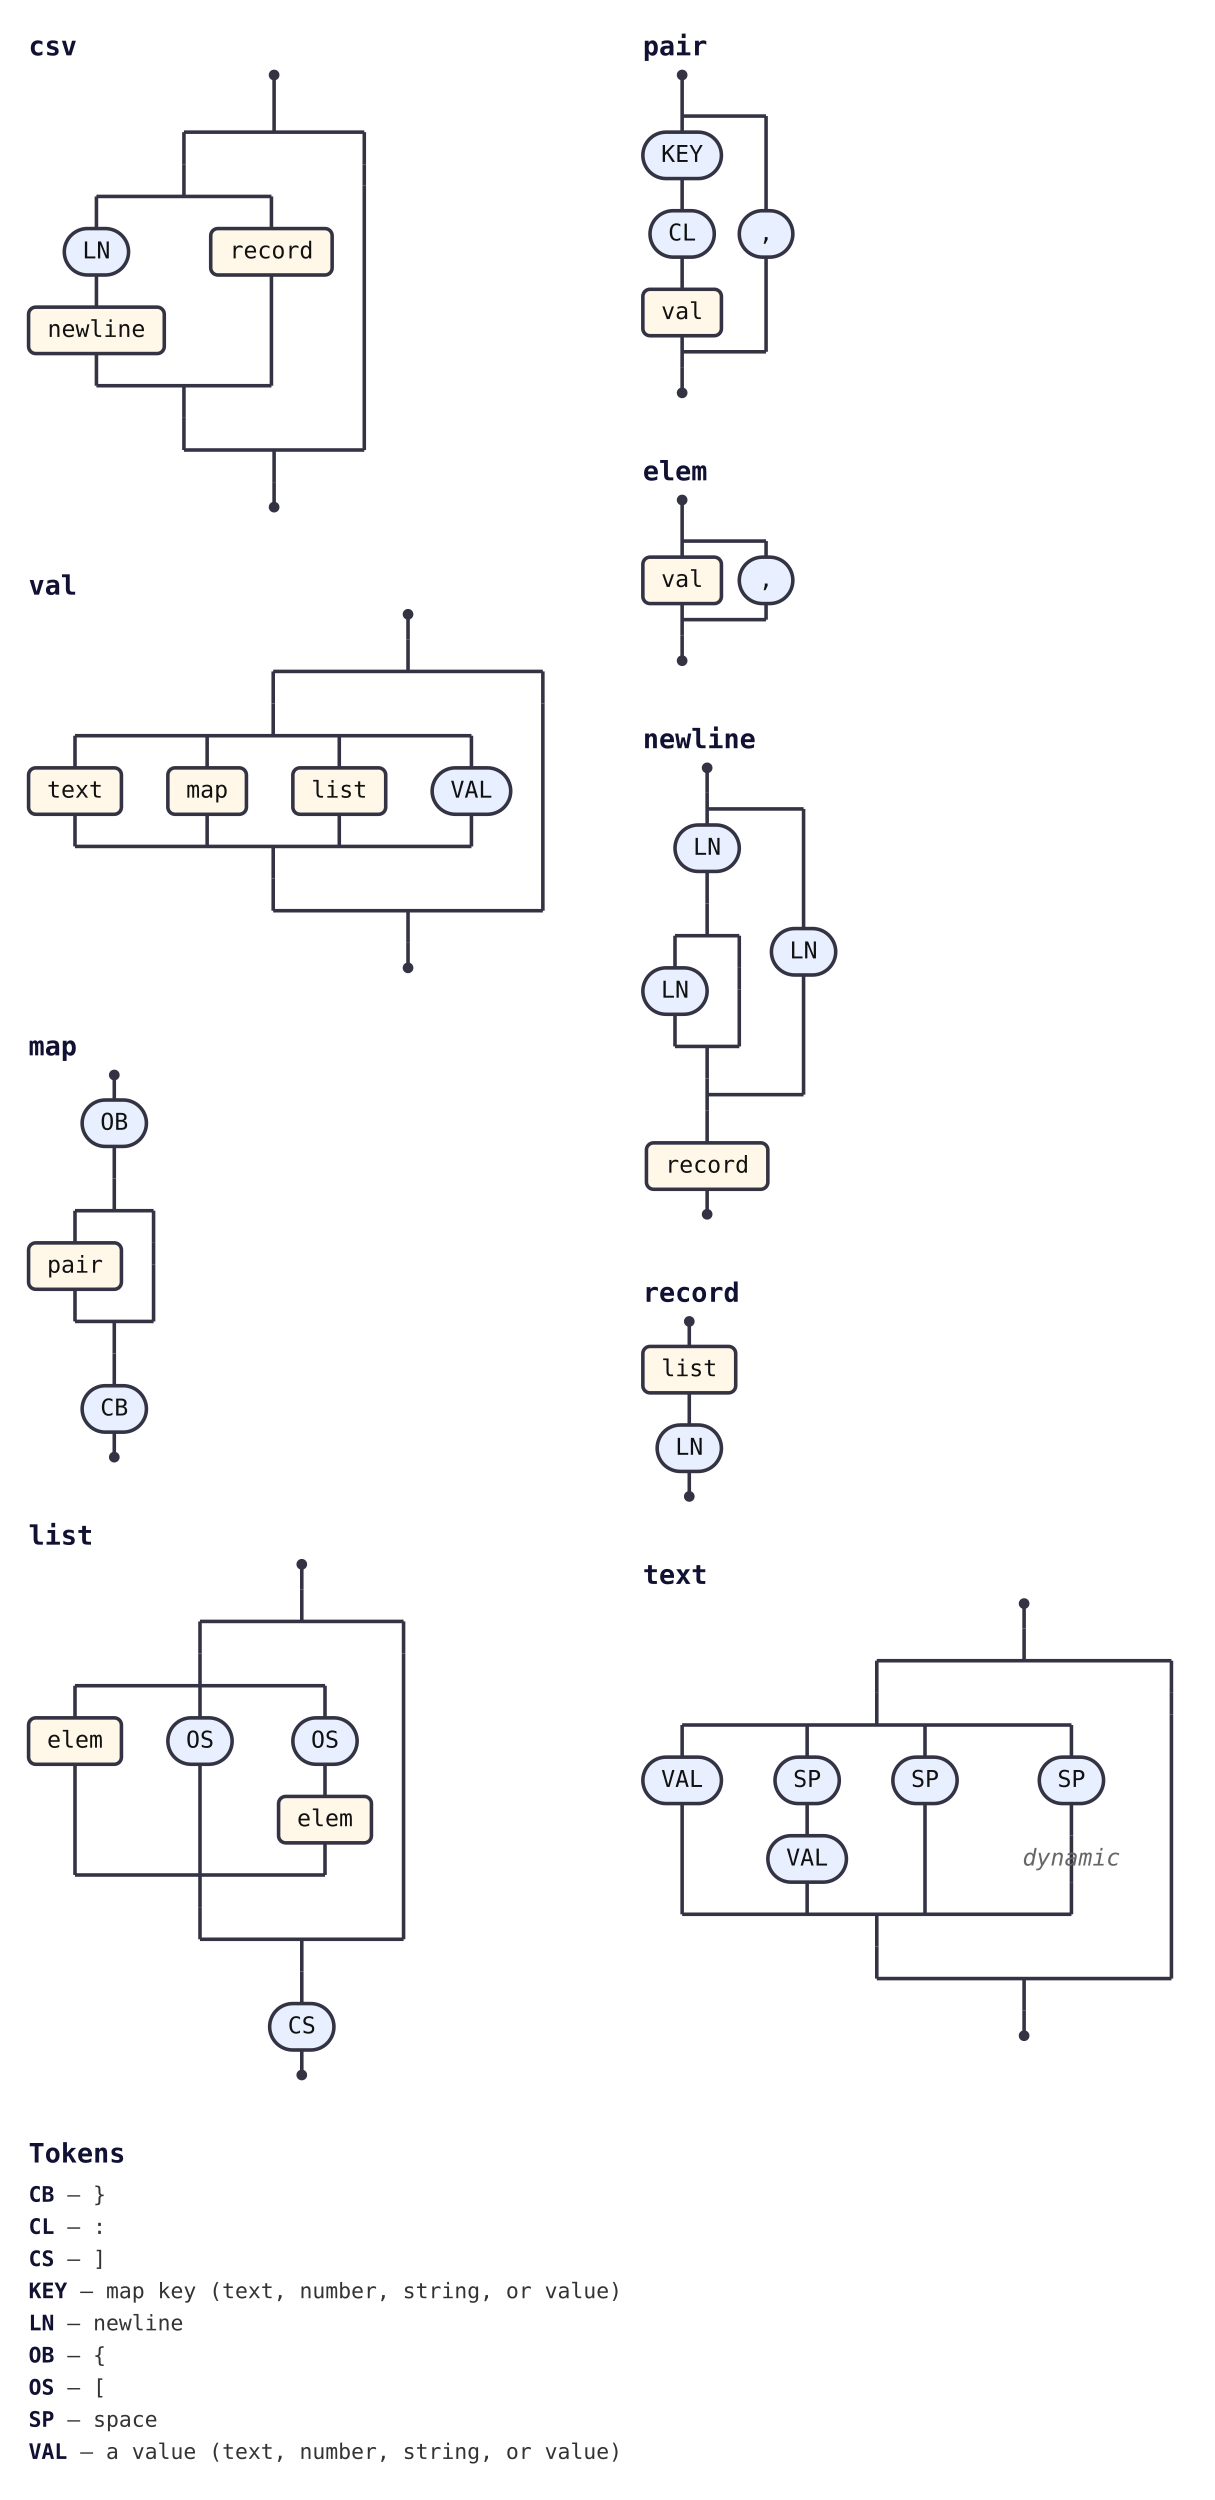
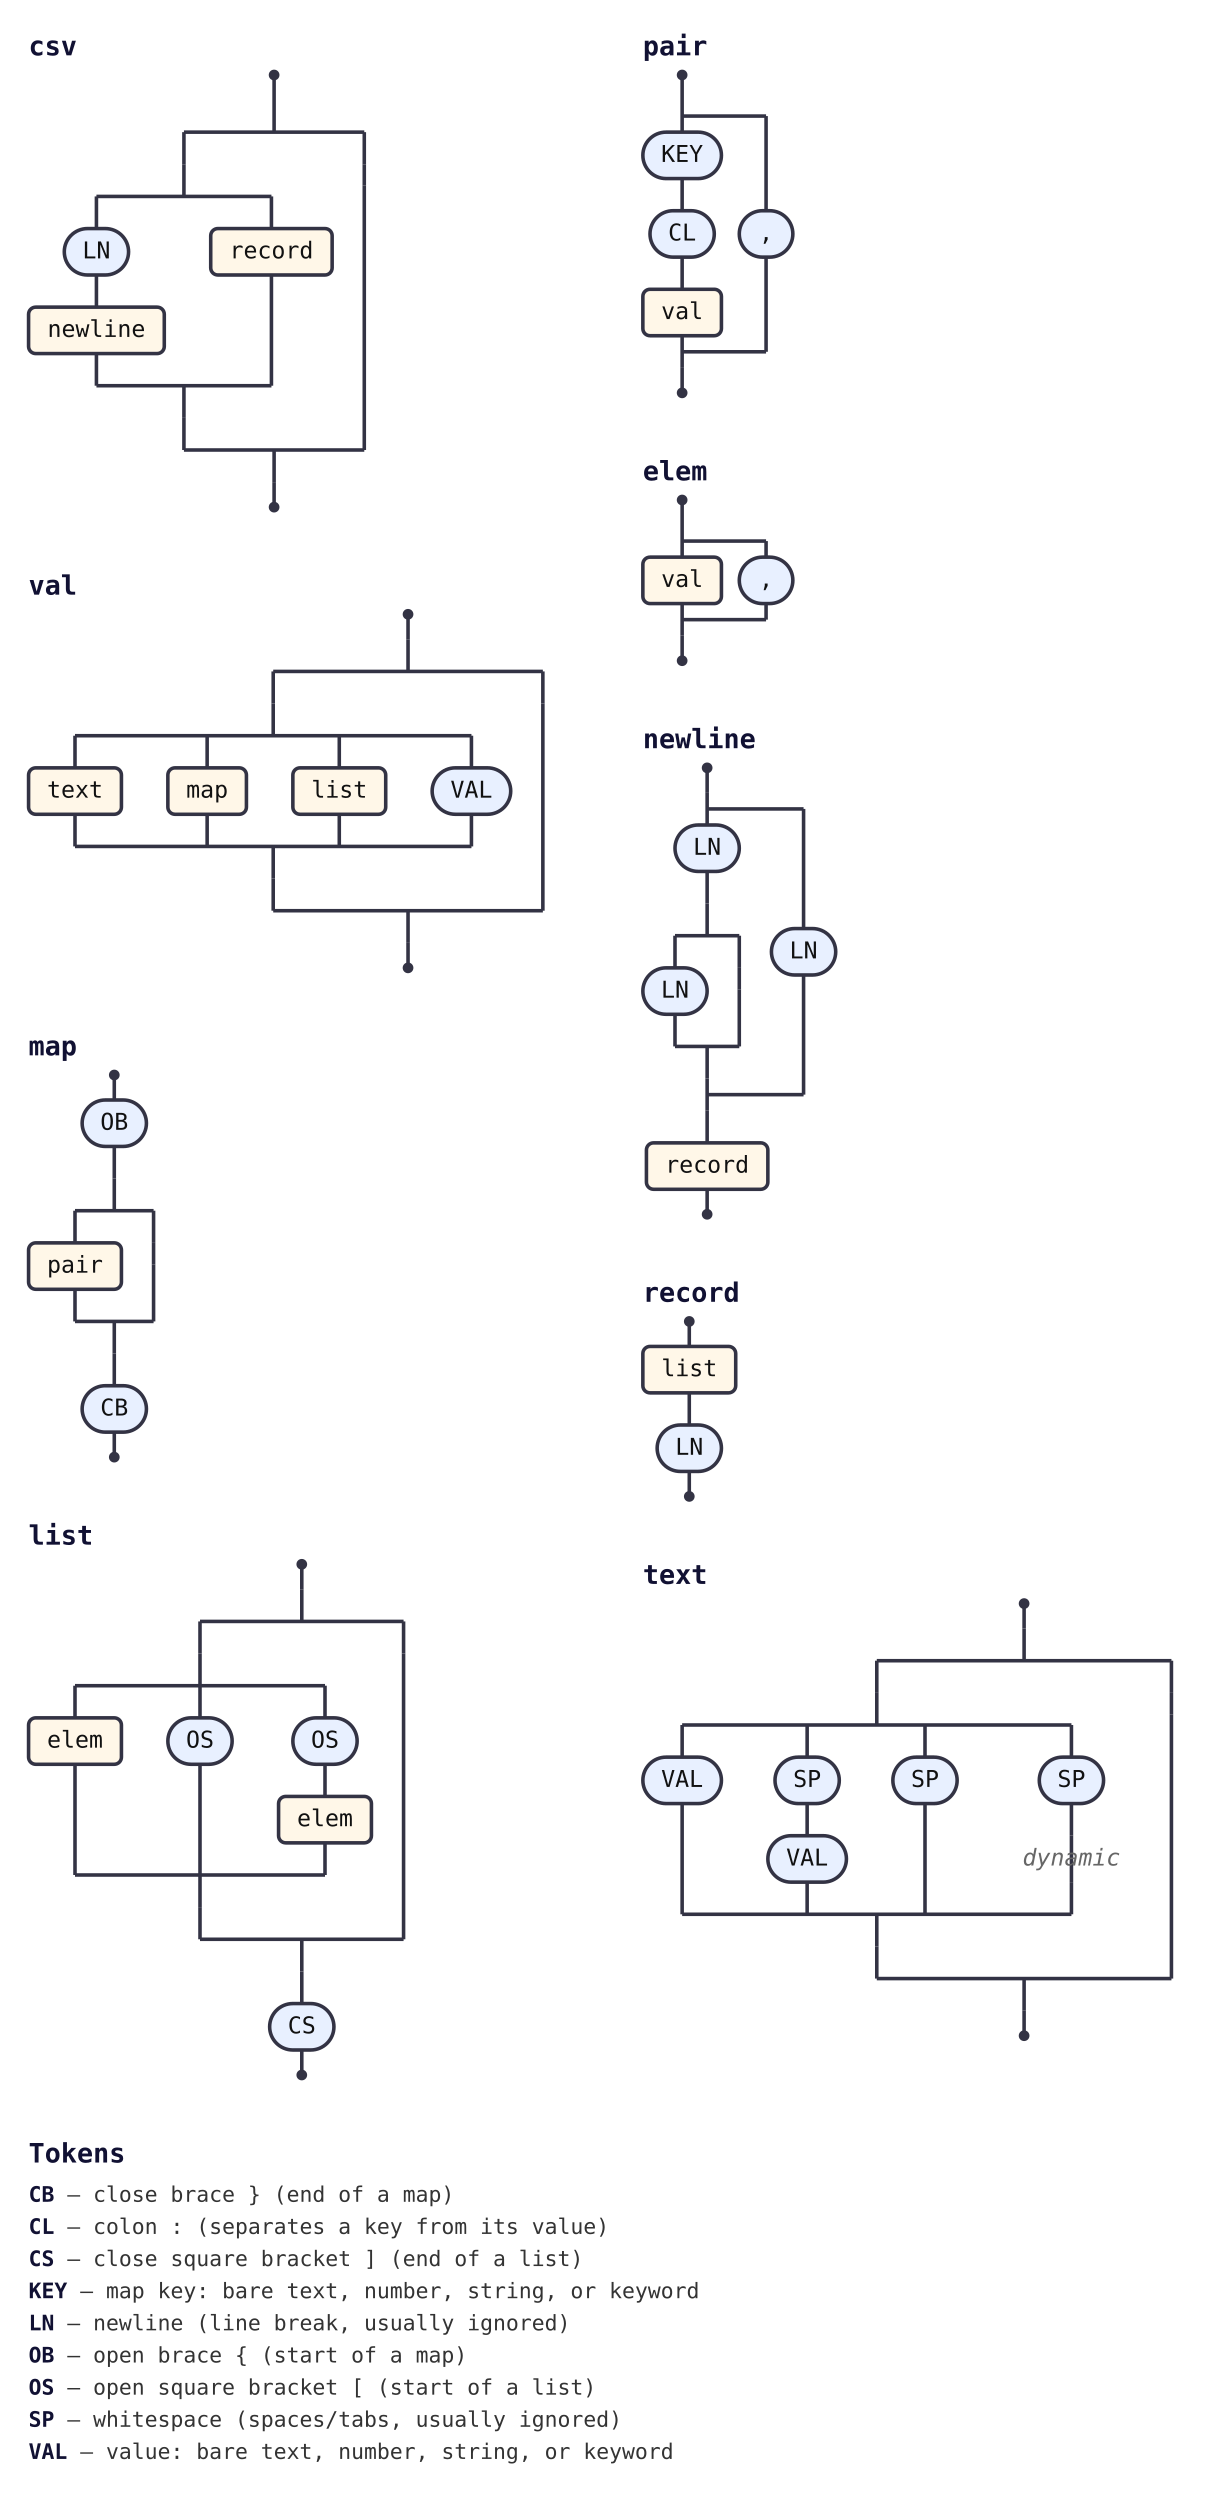
<svg xmlns="http://www.w3.org/2000/svg" class="railroad" width="680" height="1400" viewBox="0 0 680 1400">
  <style>svg.railroad{background:#fff;font-family:monospace;font-size:13px}.rr-line{stroke:#334;stroke-width:2;fill:none}.rr-cap{fill:#334}.rr-term{fill:#e8f0ff;stroke:#334;stroke-width:2}.rr-nonterm{fill:#fff7e8;stroke:#334;stroke-width:2}.rr-label{fill:#111;text-anchor:middle;dominant-baseline:middle}.rr-comment{fill:#666;font-style:italic;text-anchor:middle;dominant-baseline:middle}.rr-title{fill:#113;font-weight:bold;font-size:15px}.rr-legend{fill:#333;font-size:12px}.rr-legend-tok{fill:#113;font-weight:bold}a:hover .rr-nonterm{fill:#ffe6b3;cursor:pointer}</style>
  <g>
    <g id="csv">
      <text class="rr-title" x="16" y="31">csv</text>
      <circle class="rr-cap" cx="153.5" cy="42" r="3" />
      <path class="rr-line" d="M153.5 42V56" />
      <path class="rr-line" d="M153.5 56V74" />
      <path class="rr-line" d="M103 74H204" />
      <path class="rr-line" d="M103 252H204" />
      <path class="rr-line" d="M153.5 252V270" />
      <path class="rr-line" d="M103 74V92" />
      <path class="rr-line" d="M103 92V110" />
      <path class="rr-line" d="M54 110H152" />
      <path class="rr-line" d="M54 216H152" />
      <path class="rr-line" d="M103 216V234" />
      <path class="rr-line" d="M54 110V128" />
      <rect class="rr-term" x="36" y="128" width="36" height="26" rx="13" ry="13" />
      <text class="rr-label" x="54" y="141">LN</text>
      <path class="rr-line" d="M54 154V172" />
      <a href="#newline">
        <rect class="rr-nonterm" x="16" y="172" width="76" height="26" rx="4" ry="4" />
        <text class="rr-label" x="54" y="185">newline</text>
      </a>
      <path class="rr-line" d="M54 198V216" />
      <path class="rr-line" d="M152 110V128" />
      <a href="#record">
        <rect class="rr-nonterm" x="118" y="128" width="68" height="26" rx="4" ry="4" />
        <text class="rr-label" x="152" y="141">record</text>
      </a>
      <path class="rr-line" d="M152 154V216" />
      <path class="rr-line" d="M103 234V252" />
      <path class="rr-line" d="M204 74V92" />
      <path class="rr-line" d="M204 92V104" />
      <path class="rr-line" d="M204 104V252" />
      <path class="rr-line" d="M153.5 270V284" />
      <circle class="rr-cap" cx="153.5" cy="284" r="3" />
    </g>
    <g id="val">
      <text class="rr-title" x="16" y="333">val</text>
      <circle class="rr-cap" cx="228.5" cy="344" r="3" />
      <path class="rr-line" d="M228.5 344V358" />
      <path class="rr-line" d="M228.5 358V376" />
      <path class="rr-line" d="M153 376H304" />
      <path class="rr-line" d="M153 510H304" />
      <path class="rr-line" d="M228.5 510V528" />
      <path class="rr-line" d="M153 376V394" />
      <path class="rr-line" d="M153 394V412" />
      <path class="rr-line" d="M42 412H264" />
      <path class="rr-line" d="M42 474H264" />
      <path class="rr-line" d="M153 474V492" />
      <path class="rr-line" d="M42 412V430" />
      <a href="#text">
        <rect class="rr-nonterm" x="16" y="430" width="52" height="26" rx="4" ry="4" />
        <text class="rr-label" x="42" y="443">text</text>
      </a>
      <path class="rr-line" d="M42 456V474" />
      <path class="rr-line" d="M116 412V430" />
      <a href="#map">
        <rect class="rr-nonterm" x="94" y="430" width="44" height="26" rx="4" ry="4" />
        <text class="rr-label" x="116" y="443">map</text>
      </a>
      <path class="rr-line" d="M116 456V474" />
      <path class="rr-line" d="M190 412V430" />
      <a href="#list">
        <rect class="rr-nonterm" x="164" y="430" width="52" height="26" rx="4" ry="4" />
        <text class="rr-label" x="190" y="443">list</text>
      </a>
      <path class="rr-line" d="M190 456V474" />
      <path class="rr-line" d="M264 412V430" />
      <rect class="rr-term" x="242" y="430" width="44" height="26" rx="13" ry="13" />
      <text class="rr-label" x="264" y="443">VAL</text>
      <path class="rr-line" d="M264 456V474" />
      <path class="rr-line" d="M153 492V510" />
      <path class="rr-line" d="M304 376V394" />
      <path class="rr-line" d="M304 394V406" />
      <path class="rr-line" d="M304 406V510" />
      <path class="rr-line" d="M228.5 528V542" />
      <circle class="rr-cap" cx="228.5" cy="542" r="3" />
    </g>
    <g id="map">
      <text class="rr-title" x="16" y="591">map</text>
      <circle class="rr-cap" cx="64" cy="602" r="3" />
      <path class="rr-line" d="M64 602V616" />
      <rect class="rr-term" x="46" y="616" width="36" height="26" rx="13" ry="13" />
      <text class="rr-label" x="64" y="629">OB</text>
      <path class="rr-line" d="M64 642V660" />
      <path class="rr-line" d="M64 660V678" />
      <path class="rr-line" d="M42 678H86" />
      <path class="rr-line" d="M42 740H86" />
      <path class="rr-line" d="M64 740V758" />
      <path class="rr-line" d="M42 678V696" />
      <a href="#pair">
        <rect class="rr-nonterm" x="16" y="696" width="52" height="26" rx="4" ry="4" />
        <text class="rr-label" x="42" y="709">pair</text>
      </a>
      <path class="rr-line" d="M42 722V740" />
      <path class="rr-line" d="M86 678V696" />
      <path class="rr-line" d="M86 696V708" />
      <path class="rr-line" d="M86 708V740" />
      <path class="rr-line" d="M64 758V776" />
      <rect class="rr-term" x="46" y="776" width="36" height="26" rx="13" ry="13" />
      <text class="rr-label" x="64" y="789">CB</text>
      <path class="rr-line" d="M64 802V816" />
      <circle class="rr-cap" cx="64" cy="816" r="3" />
    </g>
    <g id="list">
      <text class="rr-title" x="16" y="865">list</text>
      <circle class="rr-cap" cx="169" cy="876" r="3" />
      <path class="rr-line" d="M169 876V890" />
      <path class="rr-line" d="M169 890V908" />
      <path class="rr-line" d="M112 908H226" />
      <path class="rr-line" d="M112 1086H226" />
      <path class="rr-line" d="M169 1086V1104" />
      <path class="rr-line" d="M112 908V926" />
      <path class="rr-line" d="M112 926V944" />
      <path class="rr-line" d="M42 944H182" />
      <path class="rr-line" d="M42 1050H182" />
      <path class="rr-line" d="M112 1050V1068" />
      <path class="rr-line" d="M42 944V962" />
      <a href="#elem">
        <rect class="rr-nonterm" x="16" y="962" width="52" height="26" rx="4" ry="4" />
        <text class="rr-label" x="42" y="975">elem</text>
      </a>
      <path class="rr-line" d="M42 988V1050" />
      <path class="rr-line" d="M112 944V962" />
      <rect class="rr-term" x="94" y="962" width="36" height="26" rx="13" ry="13" />
      <text class="rr-label" x="112" y="975">OS</text>
      <path class="rr-line" d="M112 988V1050" />
      <path class="rr-line" d="M182 944V962" />
      <rect class="rr-term" x="164" y="962" width="36" height="26" rx="13" ry="13" />
      <text class="rr-label" x="182" y="975">OS</text>
      <path class="rr-line" d="M182 988V1006" />
      <a href="#elem">
        <rect class="rr-nonterm" x="156" y="1006" width="52" height="26" rx="4" ry="4" />
        <text class="rr-label" x="182" y="1019">elem</text>
      </a>
      <path class="rr-line" d="M182 1032V1050" />
      <path class="rr-line" d="M112 1068V1086" />
      <path class="rr-line" d="M226 908V926" />
      <path class="rr-line" d="M226 926V938" />
      <path class="rr-line" d="M226 938V1086" />
      <path class="rr-line" d="M169 1104V1122" />
      <rect class="rr-term" x="151" y="1122" width="36" height="26" rx="13" ry="13" />
      <text class="rr-label" x="169" y="1135">CS</text>
      <path class="rr-line" d="M169 1148V1162" />
      <circle class="rr-cap" cx="169" cy="1162" r="3" />
    </g>
    <g id="pair">
      <text class="rr-title" x="360" y="31">pair</text>
      <circle class="rr-cap" cx="382" cy="42" r="3" />
      <path class="rr-line" d="M382 42V56" />
      <path class="rr-line" d="M382 56V74" />
      <rect class="rr-term" x="360" y="74" width="44" height="26" rx="13" ry="13" />
      <text class="rr-label" x="382" y="87">KEY</text>
      <path class="rr-line" d="M382 100V118" />
      <rect class="rr-term" x="364" y="118" width="36" height="26" rx="13" ry="13" />
      <text class="rr-label" x="382" y="131">CL</text>
      <path class="rr-line" d="M382 144V162" />
      <a href="#val">
        <rect class="rr-nonterm" x="360" y="162" width="44" height="26" rx="4" ry="4" />
        <text class="rr-label" x="382" y="175">val</text>
      </a>
      <path class="rr-line" d="M382 188V206" />
      <path class="rr-line" d="M382 197H429" />
      <path class="rr-line" d="M382 65H429" />
      <path class="rr-line" d="M429 144V197" />
      <path class="rr-line" d="M429 65V118" />
      <rect class="rr-term" x="414" y="118" width="30" height="26" rx="13" ry="13" />
      <text class="rr-label" x="429" y="131">,</text>
      <path class="rr-line" d="M382 206V220" />
      <circle class="rr-cap" cx="382" cy="220" r="3" />
    </g>
    <g id="elem">
      <text class="rr-title" x="360" y="269">elem</text>
      <circle class="rr-cap" cx="382" cy="280" r="3" />
      <path class="rr-line" d="M382 280V294" />
      <path class="rr-line" d="M382 294V312" />
      <a href="#val">
        <rect class="rr-nonterm" x="360" y="312" width="44" height="26" rx="4" ry="4" />
        <text class="rr-label" x="382" y="325">val</text>
      </a>
      <path class="rr-line" d="M382 338V356" />
      <path class="rr-line" d="M382 347H429" />
      <path class="rr-line" d="M382 303H429" />
      <path class="rr-line" d="M429 338V347" />
      <path class="rr-line" d="M429 303V312" />
      <rect class="rr-term" x="414" y="312" width="30" height="26" rx="13" ry="13" />
      <text class="rr-label" x="429" y="325">,</text>
      <path class="rr-line" d="M382 356V370" />
      <circle class="rr-cap" cx="382" cy="370" r="3" />
    </g>
    <g id="newline">
      <text class="rr-title" x="360" y="419">newline</text>
      <circle class="rr-cap" cx="396" cy="430" r="3" />
      <path class="rr-line" d="M396 430V444" />
      <path class="rr-line" d="M396 444V462" />
      <rect class="rr-term" x="378" y="462" width="36" height="26" rx="13" ry="13" />
      <text class="rr-label" x="396" y="475">LN</text>
      <path class="rr-line" d="M396 488V506" />
      <path class="rr-line" d="M396 506V524" />
      <path class="rr-line" d="M378 524H414" />
      <path class="rr-line" d="M378 586H414" />
      <path class="rr-line" d="M396 586V604" />
      <path class="rr-line" d="M378 524V542" />
      <rect class="rr-term" x="360" y="542" width="36" height="26" rx="13" ry="13" />
      <text class="rr-label" x="378" y="555">LN</text>
      <path class="rr-line" d="M378 568V586" />
      <path class="rr-line" d="M414 524V542" />
      <path class="rr-line" d="M414 542V554" />
      <path class="rr-line" d="M414 554V586" />
      <path class="rr-line" d="M396 604V622" />
      <path class="rr-line" d="M396 613H450" />
      <path class="rr-line" d="M396 453H450" />
      <path class="rr-line" d="M450 546V613" />
      <path class="rr-line" d="M450 453V520" />
      <rect class="rr-term" x="432" y="520" width="36" height="26" rx="13" ry="13" />
      <text class="rr-label" x="450" y="533">LN</text>
      <path class="rr-line" d="M396 622V640" />
      <a href="#record">
        <rect class="rr-nonterm" x="362" y="640" width="68" height="26" rx="4" ry="4" />
        <text class="rr-label" x="396" y="653">record</text>
      </a>
      <path class="rr-line" d="M396 666V680" />
      <circle class="rr-cap" cx="396" cy="680" r="3" />
    </g>
    <g id="record">
      <text class="rr-title" x="360" y="729">record</text>
      <circle class="rr-cap" cx="386" cy="740" r="3" />
      <path class="rr-line" d="M386 740V754" />
      <a href="#list">
        <rect class="rr-nonterm" x="360" y="754" width="52" height="26" rx="4" ry="4" />
        <text class="rr-label" x="386" y="767">list</text>
      </a>
      <path class="rr-line" d="M386 780V798" />
      <rect class="rr-term" x="368" y="798" width="36" height="26" rx="13" ry="13" />
      <text class="rr-label" x="386" y="811">LN</text>
      <path class="rr-line" d="M386 824V838" />
      <circle class="rr-cap" cx="386" cy="838" r="3" />
    </g>
    <g id="text">
      <text class="rr-title" x="360" y="887">text</text>
      <circle class="rr-cap" cx="573.5" cy="898" r="3" />
      <path class="rr-line" d="M573.5 898V912" />
      <path class="rr-line" d="M573.5 912V930" />
      <path class="rr-line" d="M491 930H656" />
      <path class="rr-line" d="M491 1108H656" />
      <path class="rr-line" d="M573.5 1108V1126" />
      <path class="rr-line" d="M491 930V948" />
      <path class="rr-line" d="M491 948V966" />
      <path class="rr-line" d="M382 966H600" />
      <path class="rr-line" d="M382 1072H600" />
      <path class="rr-line" d="M491 1072V1090" />
      <path class="rr-line" d="M382 966V984" />
      <rect class="rr-term" x="360" y="984" width="44" height="26" rx="13" ry="13" />
      <text class="rr-label" x="382" y="997">VAL</text>
      <path class="rr-line" d="M382 1010V1072" />
      <path class="rr-line" d="M452 966V984" />
      <rect class="rr-term" x="434" y="984" width="36" height="26" rx="13" ry="13" />
      <text class="rr-label" x="452" y="997">SP</text>
      <path class="rr-line" d="M452 1010V1028" />
      <rect class="rr-term" x="430" y="1028" width="44" height="26" rx="13" ry="13" />
      <text class="rr-label" x="452" y="1041">VAL</text>
      <path class="rr-line" d="M452 1054V1072" />
      <path class="rr-line" d="M518 966V984" />
      <rect class="rr-term" x="500" y="984" width="36" height="26" rx="13" ry="13" />
      <text class="rr-label" x="518" y="997">SP</text>
      <path class="rr-line" d="M518 1010V1072" />
      <path class="rr-line" d="M600 966V984" />
      <rect class="rr-term" x="582" y="984" width="36" height="26" rx="13" ry="13" />
      <text class="rr-label" x="600" y="997">SP</text>
      <path class="rr-line" d="M600 1010V1028" />
      <path class="rr-line" d="M600 1028V1054" />
      <text class="rr-comment" x="600" y="1041">dynamic</text>
      <path class="rr-line" d="M600 1054V1072" />
      <path class="rr-line" d="M491 1090V1108" />
      <path class="rr-line" d="M656 930V948" />
      <path class="rr-line" d="M656 948V960" />
      <path class="rr-line" d="M656 960V1108" />
      <path class="rr-line" d="M573.5 1126V1140" />
      <circle class="rr-cap" cx="573.5" cy="1140" r="3" />
    </g>
    <text class="rr-title" x="16" y="1211">Tokens</text>
    <text class="rr-legend" x="16" y="1233">
-       <tspan class="rr-legend-tok">CB</tspan>  —  }</text>
+       <tspan class="rr-legend-tok">CB</tspan>  —  close brace } (end of a map)</text>
    <text class="rr-legend" x="16" y="1251">
-       <tspan class="rr-legend-tok">CL</tspan>  —  :</text>
+       <tspan class="rr-legend-tok">CL</tspan>  —  colon : (separates a key from its value)</text>
    <text class="rr-legend" x="16" y="1269">
-       <tspan class="rr-legend-tok">CS</tspan>  —  ]</text>
+       <tspan class="rr-legend-tok">CS</tspan>  —  close square bracket ] (end of a list)</text>
    <text class="rr-legend" x="16" y="1287">
-       <tspan class="rr-legend-tok">KEY</tspan>  —  map key (text, number, string, or value)</text>
+       <tspan class="rr-legend-tok">KEY</tspan>  —  map key: bare text, number, string, or keyword</text>
    <text class="rr-legend" x="16" y="1305">
-       <tspan class="rr-legend-tok">LN</tspan>  —  newline</text>
+       <tspan class="rr-legend-tok">LN</tspan>  —  newline (line break, usually ignored)</text>
    <text class="rr-legend" x="16" y="1323">
-       <tspan class="rr-legend-tok">OB</tspan>  —  {</text>
+       <tspan class="rr-legend-tok">OB</tspan>  —  open brace { (start of a map)</text>
    <text class="rr-legend" x="16" y="1341">
-       <tspan class="rr-legend-tok">OS</tspan>  —  [</text>
+       <tspan class="rr-legend-tok">OS</tspan>  —  open square bracket [ (start of a list)</text>
    <text class="rr-legend" x="16" y="1359">
-       <tspan class="rr-legend-tok">SP</tspan>  —  space</text>
+       <tspan class="rr-legend-tok">SP</tspan>  —  whitespace (spaces/tabs, usually ignored)</text>
    <text class="rr-legend" x="16" y="1377">
-       <tspan class="rr-legend-tok">VAL</tspan>  —  a value (text, number, string, or value)</text>
+       <tspan class="rr-legend-tok">VAL</tspan>  —  value: bare text, number, string, or keyword</text>
  </g>
</svg>
